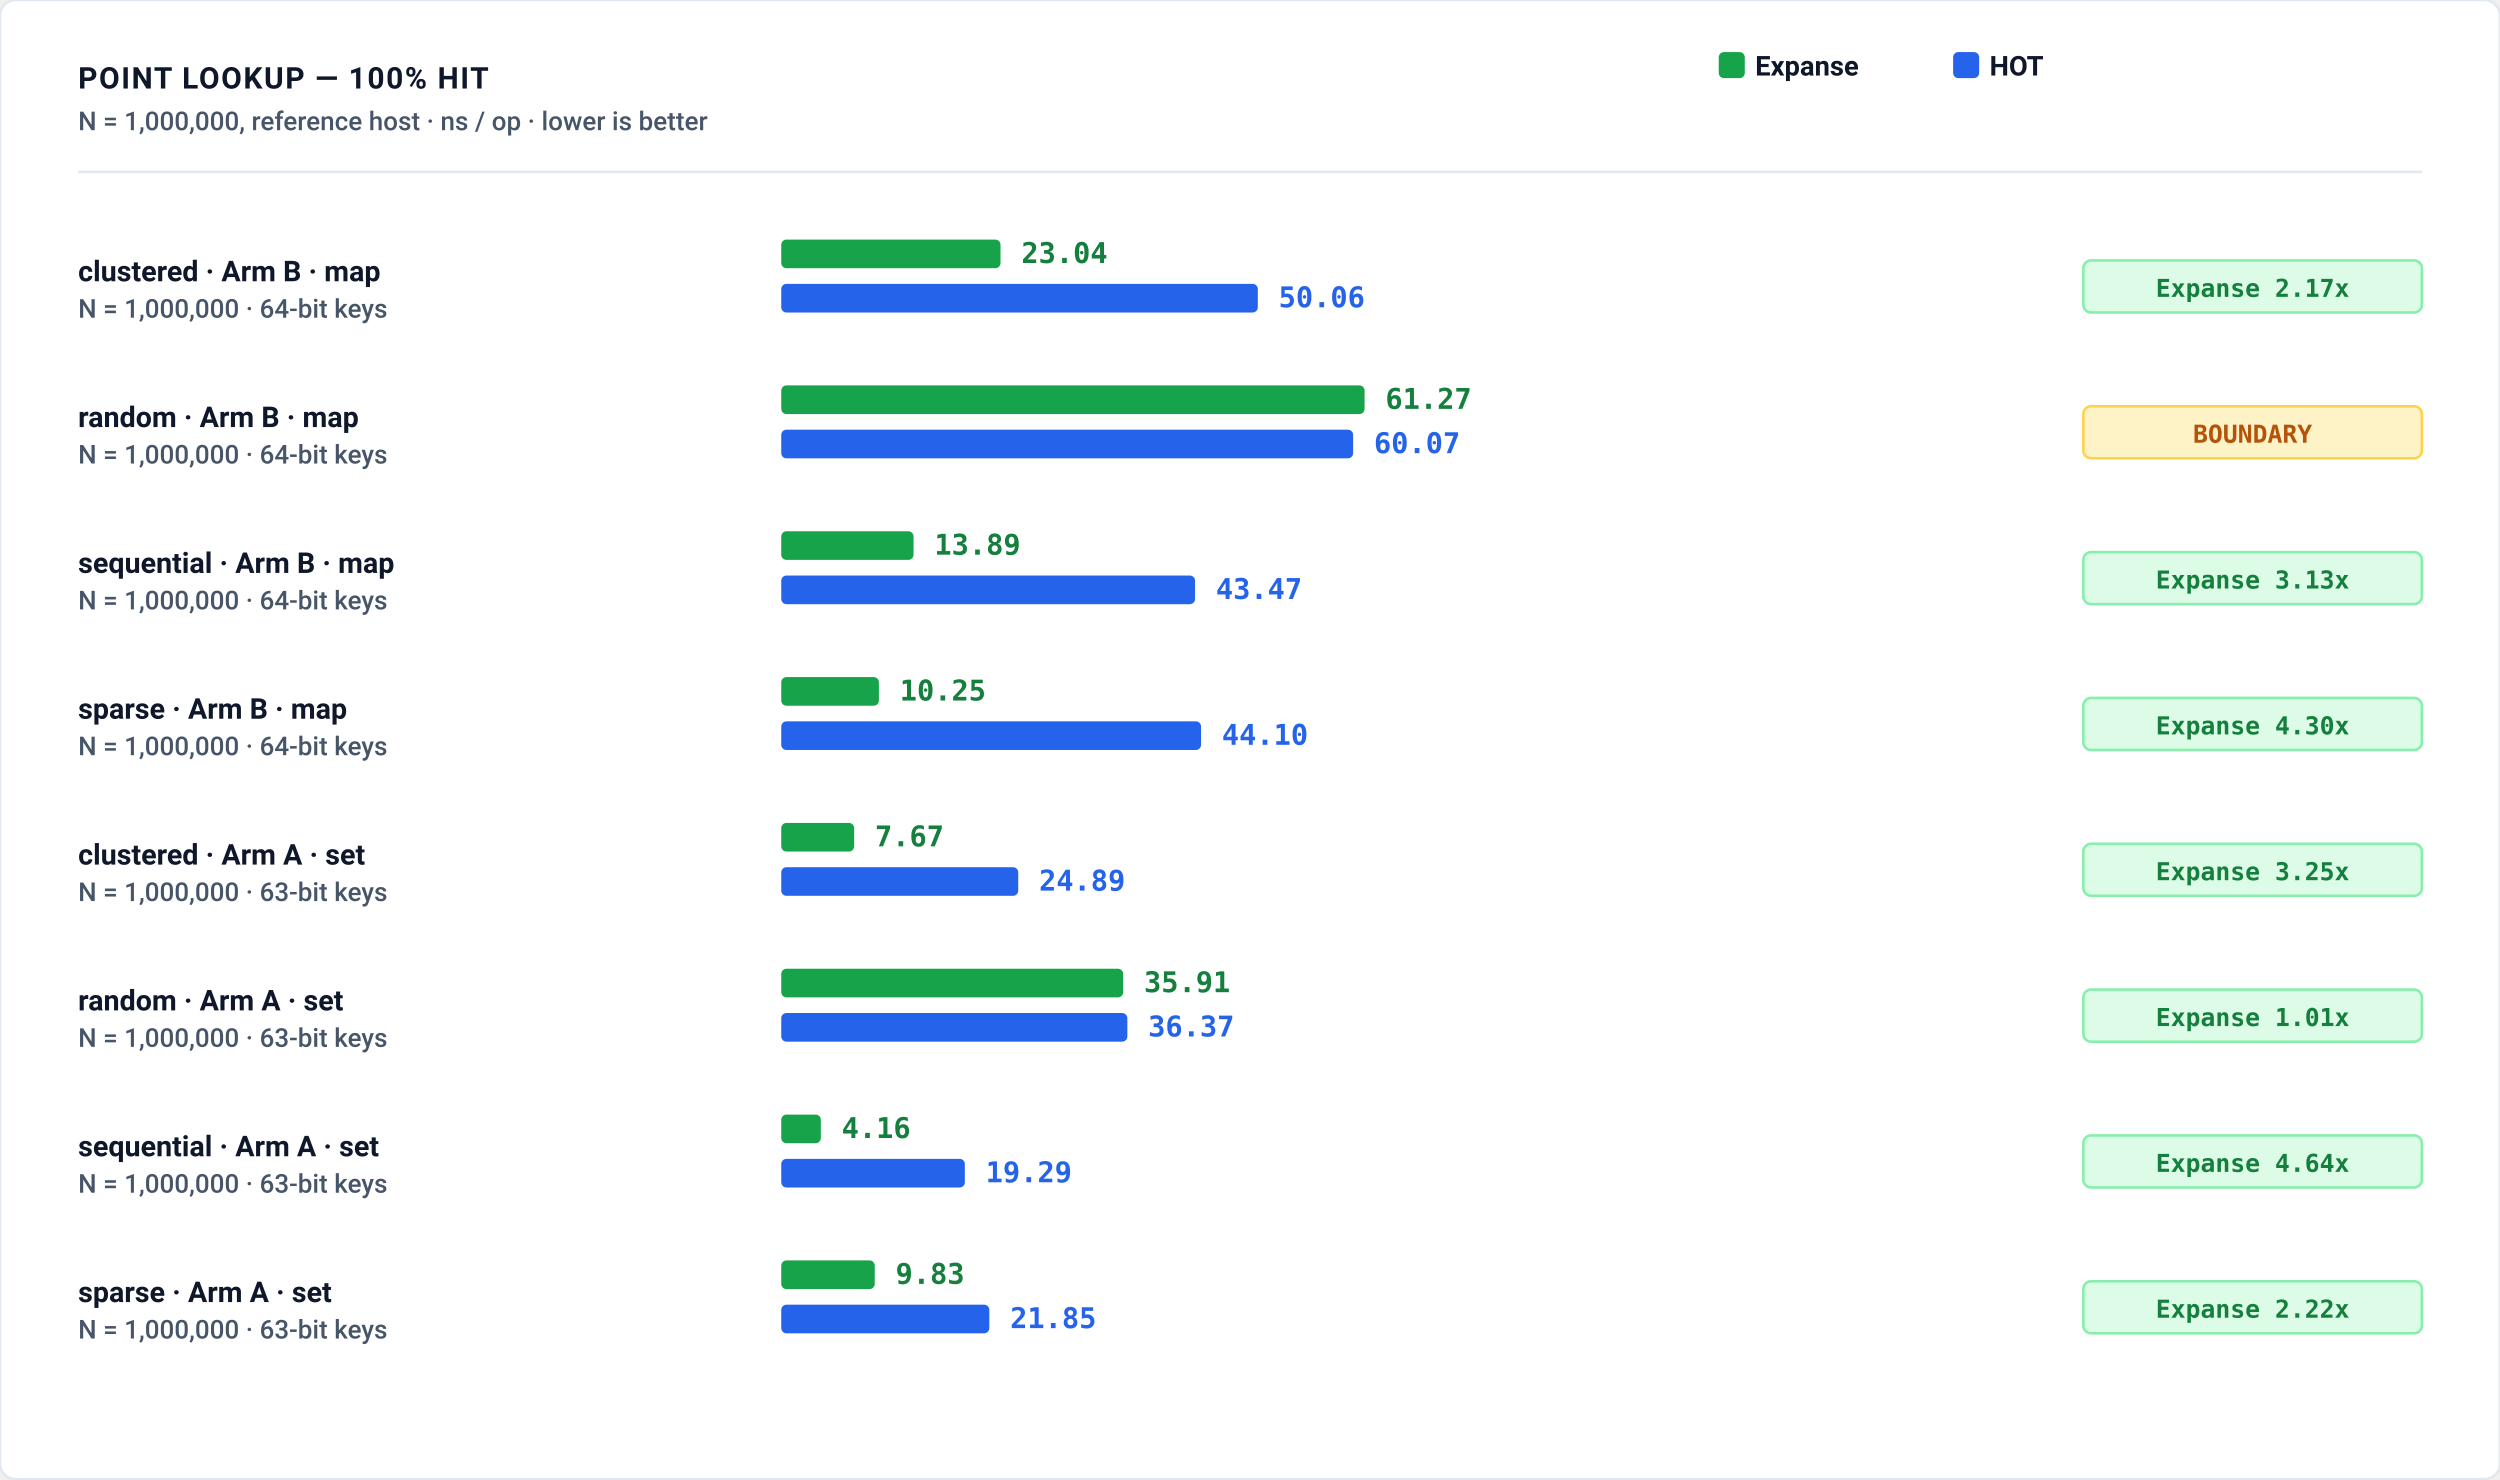
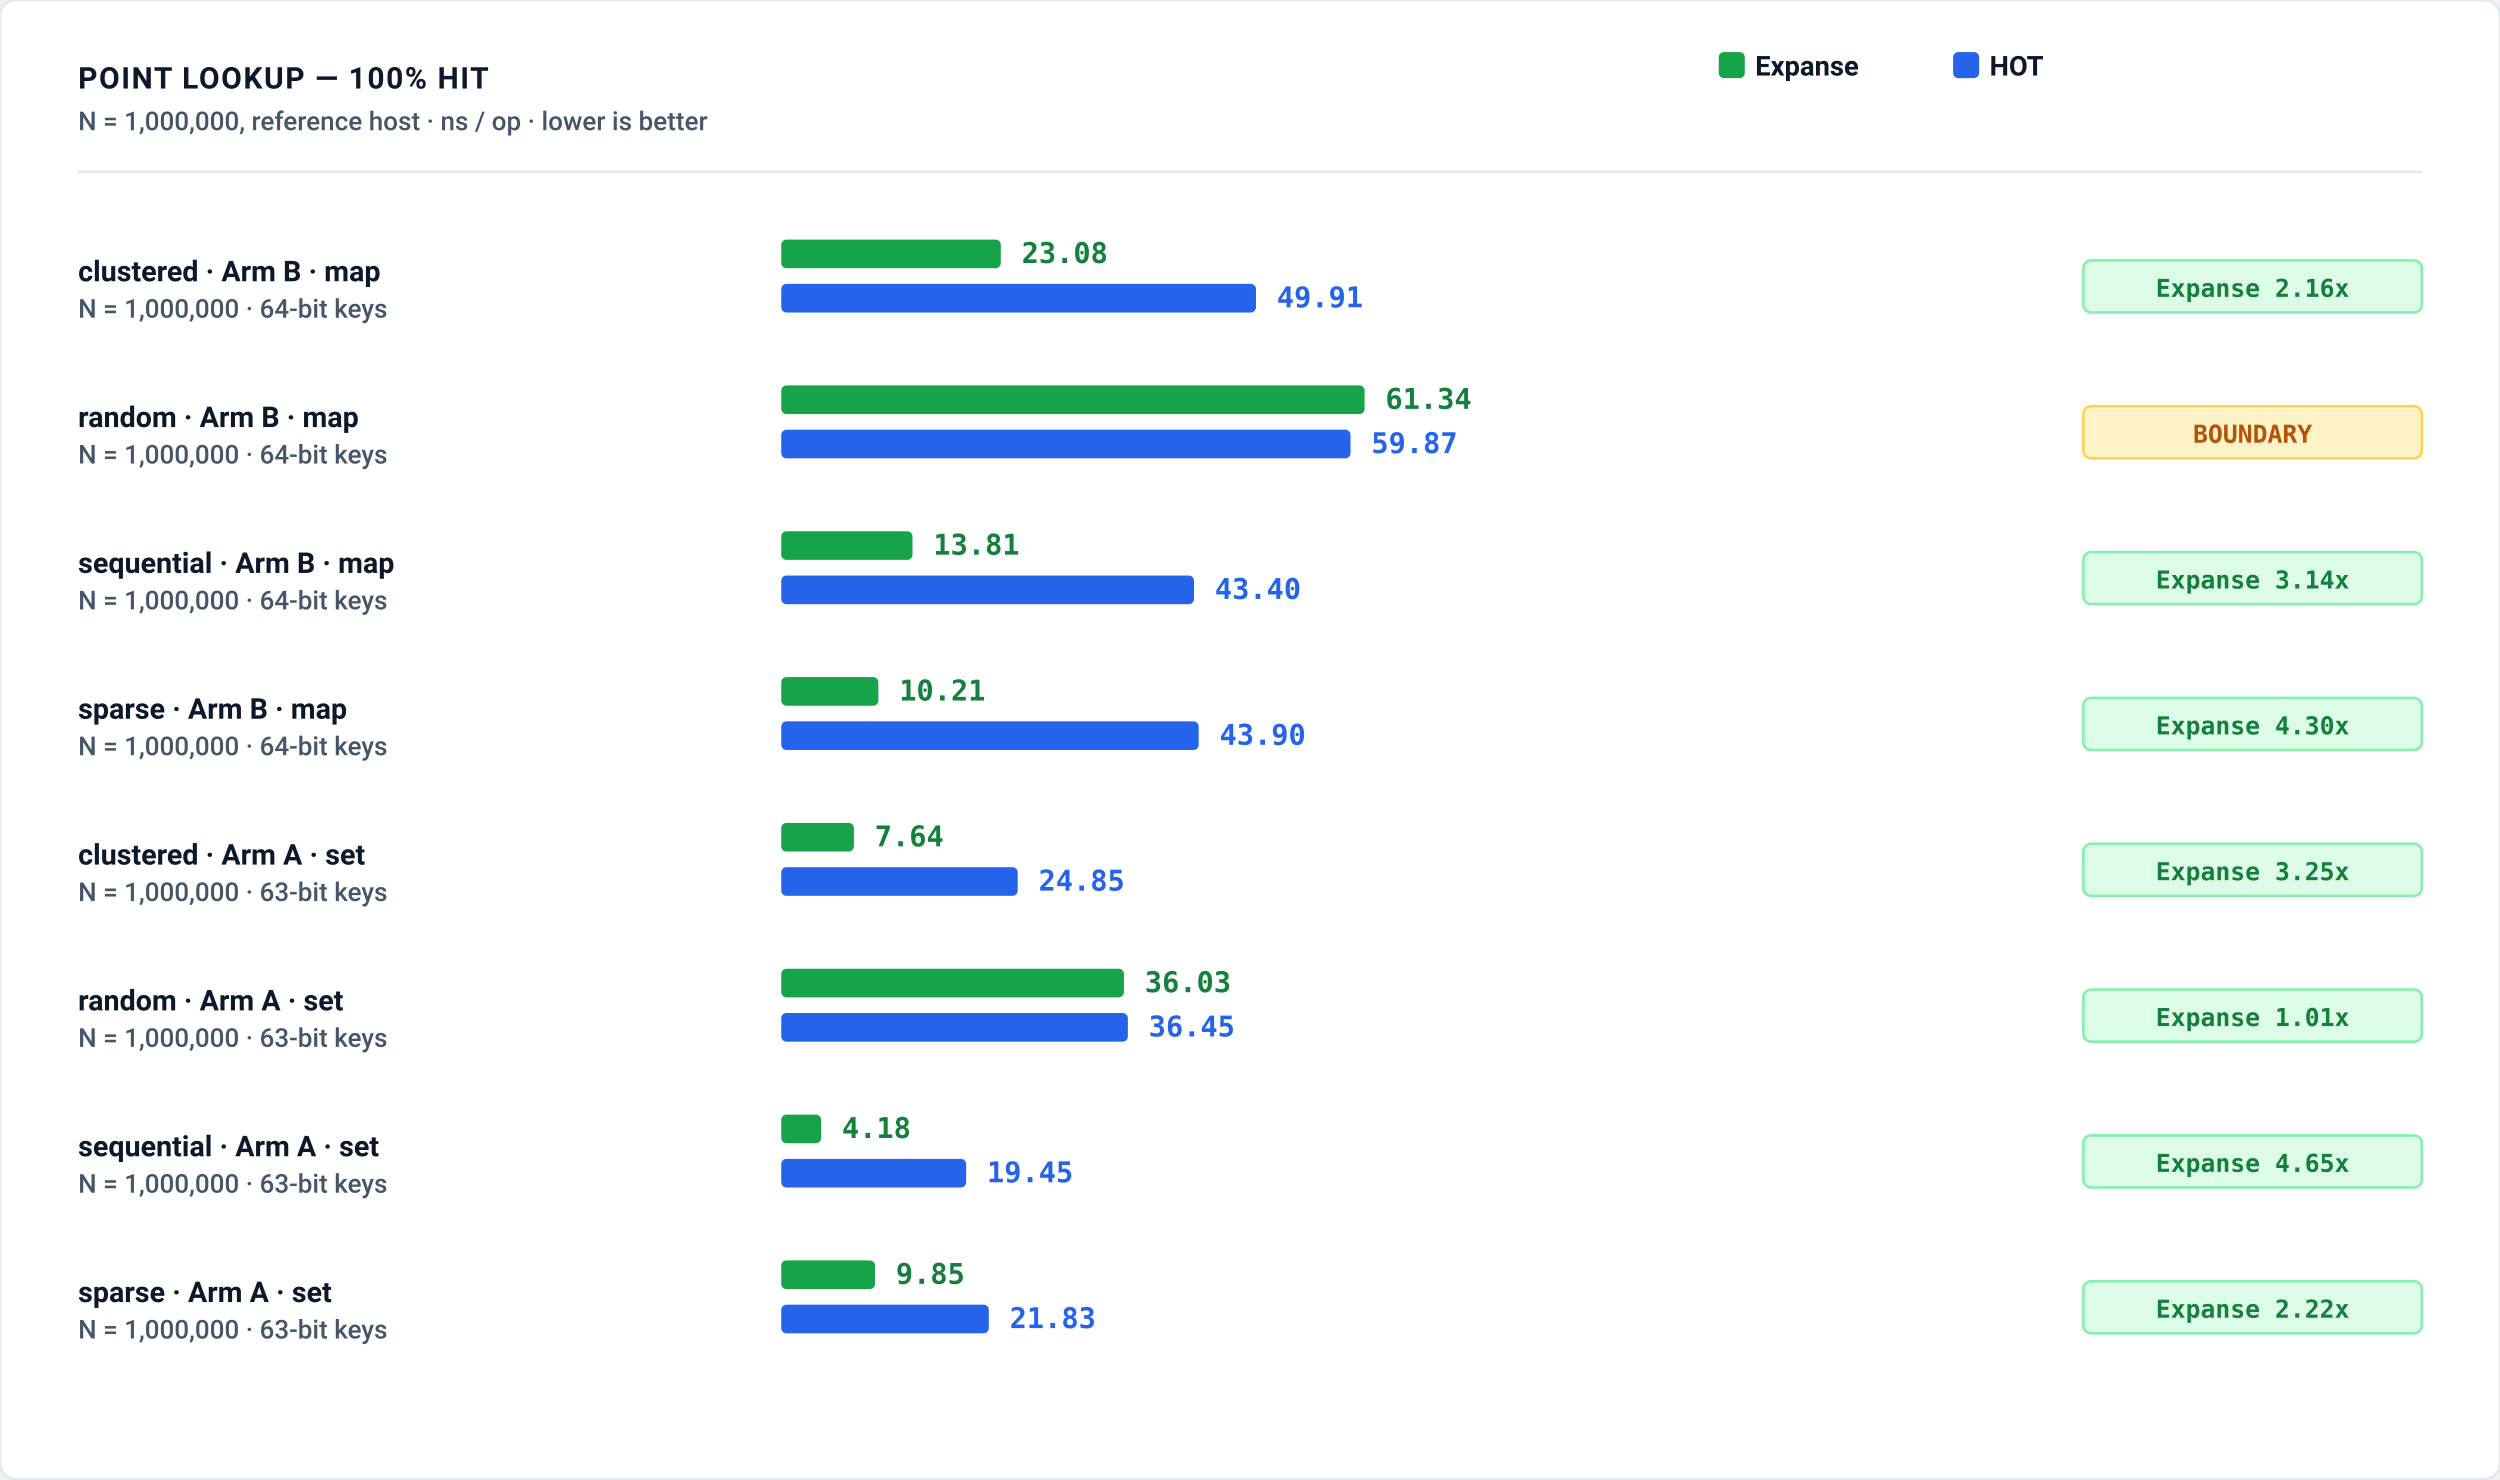
<svg xmlns="http://www.w3.org/2000/svg" role="img" viewBox="0 0 960 568" width="100%" height="100%">
  <defs>
    <style>
      .bg { fill: #ffffff; }
      .border { stroke: #e2e8f0; stroke-width: 1px; fill: none; }
      .grid { stroke: #f1f5f9; stroke-width: 1px; stroke-dasharray: 2,3; }
      .axis { stroke: #cbd5e1; stroke-width: 1.5px; }
      .divider { stroke: #e2e8f0; stroke-width: 1px; }

      .t-title { font-family: -apple-system, BlinkMacSystemFont, "Segoe UI", Roboto, Helvetica, Arial, sans-serif; font-size: 11.5px; font-weight: 700; letter-spacing: 0.6px; fill: #0f172a; text-transform: uppercase; }
      .t-sub { font-family: -apple-system, BlinkMacSystemFont, "Segoe UI", Roboto, Helvetica, Arial, sans-serif; font-size: 10px; font-weight: 500; fill: #475569; }
      .t-unit { font-family: ui-monospace, SFMono-Regular, Menlo, Monaco, Consolas, monospace; font-size: 10px; font-weight: 600; fill: #475569; }
      .t-axis-label { font-family: ui-monospace, SFMono-Regular, Menlo, Monaco, Consolas, monospace; font-size: 9.5px; font-weight: 500; fill: #64748b; }
      .t-bar-label { font-family: -apple-system, BlinkMacSystemFont, "Segoe UI", Roboto, Helvetica, Arial, sans-serif; font-size: 11px; font-weight: 700; fill: #0f172a; }
      .t-legend { font-family: -apple-system, BlinkMacSystemFont, "Segoe UI", Roboto, Helvetica, Arial, sans-serif; font-size: 10.5px; font-weight: 600; fill: #0f172a; }

      .t-val-accent { font-family: ui-monospace, SFMono-Regular, Menlo, Monaco, Consolas, monospace; font-size: 11px; font-weight: 700; fill: #15803d; }
      .t-val-blue { font-family: ui-monospace, SFMono-Regular, Menlo, Monaco, Consolas, monospace; font-size: 11px; font-weight: 600; fill: #2563eb; }
      .t-note { font-family: -apple-system, BlinkMacSystemFont, "Segoe UI", Roboto, Helvetica, Arial, sans-serif; font-size: 9.5px; font-weight: 500; fill: #64748b; }

      .b-expanse { fill: #16a34a; }
      .b-art { fill: #2563eb; }
      .b-hot { fill: #2563eb; }
      .b-btree { fill: #d97706; }
      .b-hashmap { fill: #7c3aed; }

      .badge-win { fill: #dcfce7; stroke: #86efac; stroke-width: 1px; }
      .badge-win-text { font-family: ui-monospace, SFMono-Regular, Menlo, Monaco, Consolas, monospace; font-size: 9.5px; font-weight: 700; fill: #15803d; text-anchor: middle; }
      .badge-loss { fill: #fef3c7; stroke: #fcd34d; stroke-width: 1px; }
      .badge-loss-text { font-family: ui-monospace, SFMono-Regular, Menlo, Monaco, Consolas, monospace; font-size: 9.5px; font-weight: 700; fill: #b45309; text-anchor: middle; }

      @media (prefers-color-scheme: dark) {
        .bg { fill: #0d1117; }
        .border { stroke: #30363d; }
        .grid { stroke: #21262d; }
        .axis { stroke: #484f58; }
        .divider { stroke: #21262d; }
        .t-title { fill: #f0f6fc; }
        .t-sub { fill: #94a3b8; }
        .t-unit { fill: #94a3b8; }
        .t-axis-label { fill: #94a3b8; }
        .t-bar-label { fill: #f8fafc; }
        .t-legend { fill: #f8fafc; }
        .t-val-accent { fill: #4ade80; }
        .t-val-blue { fill: #38bdf8; }
        .t-note { fill: #94a3b8; }
        .b-expanse { fill: #22c55e; }
        .b-art { fill: #3b82f6; }
        .b-hot { fill: #3b82f6; }
        .b-btree { fill: #f59e0b; }
        .b-hashmap { fill: #a855f7; }
        .badge-win { fill: #052e16; stroke: #166534; }
        .badge-win-text { fill: #4ade80; }
        .badge-loss { fill: #451a03; stroke: #92400e; }
        .badge-loss-text { fill: #fbbf24; }
      }

      :root[data-theme="dark"] .bg, [data-theme="dark"] .bg { fill: #0d1117; }
      :root[data-theme="dark"] .border, [data-theme="dark"] .border { stroke: #30363d; }
      :root[data-theme="dark"] .grid, [data-theme="dark"] .grid { stroke: #21262d; }
      :root[data-theme="dark"] .axis, [data-theme="dark"] .axis { stroke: #484f58; }
      :root[data-theme="dark"] .divider, [data-theme="dark"] .divider { stroke: #21262d; }
      :root[data-theme="dark"] .t-title, [data-theme="dark"] .t-title { fill: #f0f6fc; }
      :root[data-theme="dark"] .t-sub, [data-theme="dark"] .t-sub { fill: #94a3b8; }
      :root[data-theme="dark"] .t-unit, [data-theme="dark"] .t-unit { fill: #94a3b8; }
      :root[data-theme="dark"] .t-axis-label, [data-theme="dark"] .t-axis-label { fill: #94a3b8; }
      :root[data-theme="dark"] .t-bar-label, [data-theme="dark"] .t-bar-label { fill: #f8fafc; }
      :root[data-theme="dark"] .t-legend, [data-theme="dark"] .t-legend { fill: #f8fafc; }
      :root[data-theme="dark"] .t-val-accent, [data-theme="dark"] .t-val-accent { fill: #4ade80; }
      :root[data-theme="dark"] .t-val-blue, [data-theme="dark"] .t-val-blue { fill: #38bdf8; }
      :root[data-theme="dark"] .t-note, [data-theme="dark"] .t-note { fill: #94a3b8; }
      :root[data-theme="dark"] .b-expanse, [data-theme="dark"] .b-expanse { fill: #22c55e; }
      :root[data-theme="dark"] .b-art, [data-theme="dark"] .b-art { fill: #3b82f6; }
      :root[data-theme="dark"] .b-hot, [data-theme="dark"] .b-hot { fill: #3b82f6; }
      :root[data-theme="dark"] .b-btree, [data-theme="dark"] .b-btree { fill: #f59e0b; }
      :root[data-theme="dark"] .b-hashmap, [data-theme="dark"] .b-hashmap { fill: #a855f7; }
      :root[data-theme="dark"] .badge-win, [data-theme="dark"] .badge-win { fill: #052e16; stroke: #166534; }
      :root[data-theme="dark"] .badge-win-text, [data-theme="dark"] .badge-win-text { fill: #4ade80; }
      :root[data-theme="dark"] .badge-loss, [data-theme="dark"] .badge-loss { fill: #451a03; stroke: #92400e; }
      :root[data-theme="dark"] .badge-loss-text, [data-theme="dark"] .badge-loss-text { fill: #fbbf24; }
    </style>
  </defs>
  <rect width="100%" height="100%" class="bg" rx="6" />
  <rect width="100%" height="100%" class="border" rx="6" />
  <text x="30" y="34" class="t-title">POINT LOOKUP — 100% HIT</text>
  <text x="30" y="50" class="t-sub">N = 1,000,000, reference host · ns / op · lower is better</text>
  <g transform="translate(660, 20)">
    <rect x="0" y="0" width="10" height="10" rx="2" class="b-expanse" />
    <text x="14" y="9" class="t-legend">Expanse</text>
    <rect x="90" y="0" width="10" height="10" rx="2" class="b-hot" />
    <text x="104" y="9" class="t-legend">HOT</text>
  </g>
  <line x1="30" y1="66" x2="930" y2="66" class="divider" />
  <text x="30" y="108" class="t-bar-label">clustered · Arm B · map</text>
  <text x="30" y="122" class="t-sub">N = 1,000,000 · 64-bit keys</text>
-   <rect x="300" y="92" width="84.2" height="11" rx="2" class="b-expanse" />
-   <text x="392.2" y="101" class="t-val-accent">23.04</text>
-   <rect x="300" y="109" width="183.0" height="11" rx="2" class="b-hot" />
-   <text x="491.0" y="118" class="t-val-blue">50.06</text>
+   <rect x="300" y="92" width="84.3" height="11" rx="2" class="b-expanse" />
+   <text x="392.3" y="101" class="t-val-accent">23.08</text>
+   <rect x="300" y="109" width="182.3" height="11" rx="2" class="b-hot" />
+   <text x="490.3" y="118" class="t-val-blue">49.91</text>
  <rect x="800" y="100" width="130" height="20" rx="3" class="badge-win" />
-   <text x="865" y="114" class="badge-win-text">Expanse 2.17x</text>
+   <text x="865" y="114" class="badge-win-text">Expanse 2.16x</text>
  <text x="30" y="164" class="t-bar-label">random · Arm B · map</text>
  <text x="30" y="178" class="t-sub">N = 1,000,000 · 64-bit keys</text>
  <rect x="300" y="148" width="224.0" height="11" rx="2" class="b-expanse" />
-   <text x="532.0" y="157" class="t-val-accent">61.27</text>
-   <rect x="300" y="165" width="219.6" height="11" rx="2" class="b-hot" />
-   <text x="527.6" y="174" class="t-val-blue">60.07</text>
+   <text x="532.0" y="157" class="t-val-accent">61.34</text>
+   <rect x="300" y="165" width="218.6" height="11" rx="2" class="b-hot" />
+   <text x="526.6" y="174" class="t-val-blue">59.87</text>
  <rect x="800" y="156" width="130" height="20" rx="3" class="badge-loss" />
  <text x="865" y="170" class="badge-loss-text">BOUNDARY</text>
  <text x="30" y="220" class="t-bar-label">sequential · Arm B · map</text>
  <text x="30" y="234" class="t-sub">N = 1,000,000 · 64-bit keys</text>
-   <rect x="300" y="204" width="50.8" height="11" rx="2" class="b-expanse" />
-   <text x="358.8" y="213" class="t-val-accent">13.89</text>
-   <rect x="300" y="221" width="158.9" height="11" rx="2" class="b-hot" />
-   <text x="466.9" y="230" class="t-val-blue">43.47</text>
+   <rect x="300" y="204" width="50.4" height="11" rx="2" class="b-expanse" />
+   <text x="358.4" y="213" class="t-val-accent">13.81</text>
+   <rect x="300" y="221" width="158.5" height="11" rx="2" class="b-hot" />
+   <text x="466.5" y="230" class="t-val-blue">43.40</text>
  <rect x="800" y="212" width="130" height="20" rx="3" class="badge-win" />
-   <text x="865" y="226" class="badge-win-text">Expanse 3.13x</text>
+   <text x="865" y="226" class="badge-win-text">Expanse 3.14x</text>
  <text x="30" y="276" class="t-bar-label">sparse · Arm B · map</text>
  <text x="30" y="290" class="t-sub">N = 1,000,000 · 64-bit keys</text>
-   <rect x="300" y="260" width="37.5" height="11" rx="2" class="b-expanse" />
-   <text x="345.5" y="269" class="t-val-accent">10.25</text>
-   <rect x="300" y="277" width="161.2" height="11" rx="2" class="b-hot" />
-   <text x="469.2" y="286" class="t-val-blue">44.10</text>
+   <rect x="300" y="260" width="37.3" height="11" rx="2" class="b-expanse" />
+   <text x="345.3" y="269" class="t-val-accent">10.21</text>
+   <rect x="300" y="277" width="160.3" height="11" rx="2" class="b-hot" />
+   <text x="468.3" y="286" class="t-val-blue">43.90</text>
  <rect x="800" y="268" width="130" height="20" rx="3" class="badge-win" />
  <text x="865" y="282" class="badge-win-text">Expanse 4.30x</text>
  <text x="30" y="332" class="t-bar-label">clustered · Arm A · set</text>
  <text x="30" y="346" class="t-sub">N = 1,000,000 · 63-bit keys</text>
-   <rect x="300" y="316" width="28.0" height="11" rx="2" class="b-expanse" />
-   <text x="336.0" y="325" class="t-val-accent">7.67</text>
-   <rect x="300" y="333" width="91.0" height="11" rx="2" class="b-hot" />
-   <text x="399.0" y="342" class="t-val-blue">24.89</text>
+   <rect x="300" y="316" width="27.9" height="11" rx="2" class="b-expanse" />
+   <text x="335.9" y="325" class="t-val-accent">7.64</text>
+   <rect x="300" y="333" width="90.8" height="11" rx="2" class="b-hot" />
+   <text x="398.8" y="342" class="t-val-blue">24.85</text>
  <rect x="800" y="324" width="130" height="20" rx="3" class="badge-win" />
  <text x="865" y="338" class="badge-win-text">Expanse 3.25x</text>
  <text x="30" y="388" class="t-bar-label">random · Arm A · set</text>
  <text x="30" y="402" class="t-sub">N = 1,000,000 · 63-bit keys</text>
-   <rect x="300" y="372" width="131.3" height="11" rx="2" class="b-expanse" />
-   <text x="439.3" y="381" class="t-val-accent">35.91</text>
-   <rect x="300" y="389" width="132.9" height="11" rx="2" class="b-hot" />
-   <text x="440.9" y="398" class="t-val-blue">36.37</text>
+   <rect x="300" y="372" width="131.6" height="11" rx="2" class="b-expanse" />
+   <text x="439.6" y="381" class="t-val-accent">36.03</text>
+   <rect x="300" y="389" width="133.1" height="11" rx="2" class="b-hot" />
+   <text x="441.1" y="398" class="t-val-blue">36.45</text>
  <rect x="800" y="380" width="130" height="20" rx="3" class="badge-win" />
  <text x="865" y="394" class="badge-win-text">Expanse 1.01x</text>
  <text x="30" y="444" class="t-bar-label">sequential · Arm A · set</text>
  <text x="30" y="458" class="t-sub">N = 1,000,000 · 63-bit keys</text>
-   <rect x="300" y="428" width="15.2" height="11" rx="2" class="b-expanse" />
-   <text x="323.2" y="437" class="t-val-accent">4.16</text>
-   <rect x="300" y="445" width="70.5" height="11" rx="2" class="b-hot" />
-   <text x="378.5" y="454" class="t-val-blue">19.29</text>
+   <rect x="300" y="428" width="15.3" height="11" rx="2" class="b-expanse" />
+   <text x="323.3" y="437" class="t-val-accent">4.18</text>
+   <rect x="300" y="445" width="71.0" height="11" rx="2" class="b-hot" />
+   <text x="379.0" y="454" class="t-val-blue">19.45</text>
  <rect x="800" y="436" width="130" height="20" rx="3" class="badge-win" />
-   <text x="865" y="450" class="badge-win-text">Expanse 4.64x</text>
+   <text x="865" y="450" class="badge-win-text">Expanse 4.65x</text>
  <text x="30" y="500" class="t-bar-label">sparse · Arm A · set</text>
  <text x="30" y="514" class="t-sub">N = 1,000,000 · 63-bit keys</text>
-   <rect x="300" y="484" width="35.9" height="11" rx="2" class="b-expanse" />
-   <text x="343.9" y="493" class="t-val-accent">9.83</text>
-   <rect x="300" y="501" width="79.9" height="11" rx="2" class="b-hot" />
-   <text x="387.9" y="510" class="t-val-blue">21.85</text>
+   <rect x="300" y="484" width="36.0" height="11" rx="2" class="b-expanse" />
+   <text x="344.0" y="493" class="t-val-accent">9.85</text>
+   <rect x="300" y="501" width="79.7" height="11" rx="2" class="b-hot" />
+   <text x="387.7" y="510" class="t-val-blue">21.83</text>
  <rect x="800" y="492" width="130" height="20" rx="3" class="badge-win" />
  <text x="865" y="506" class="badge-win-text">Expanse 2.22x</text>
</svg>
